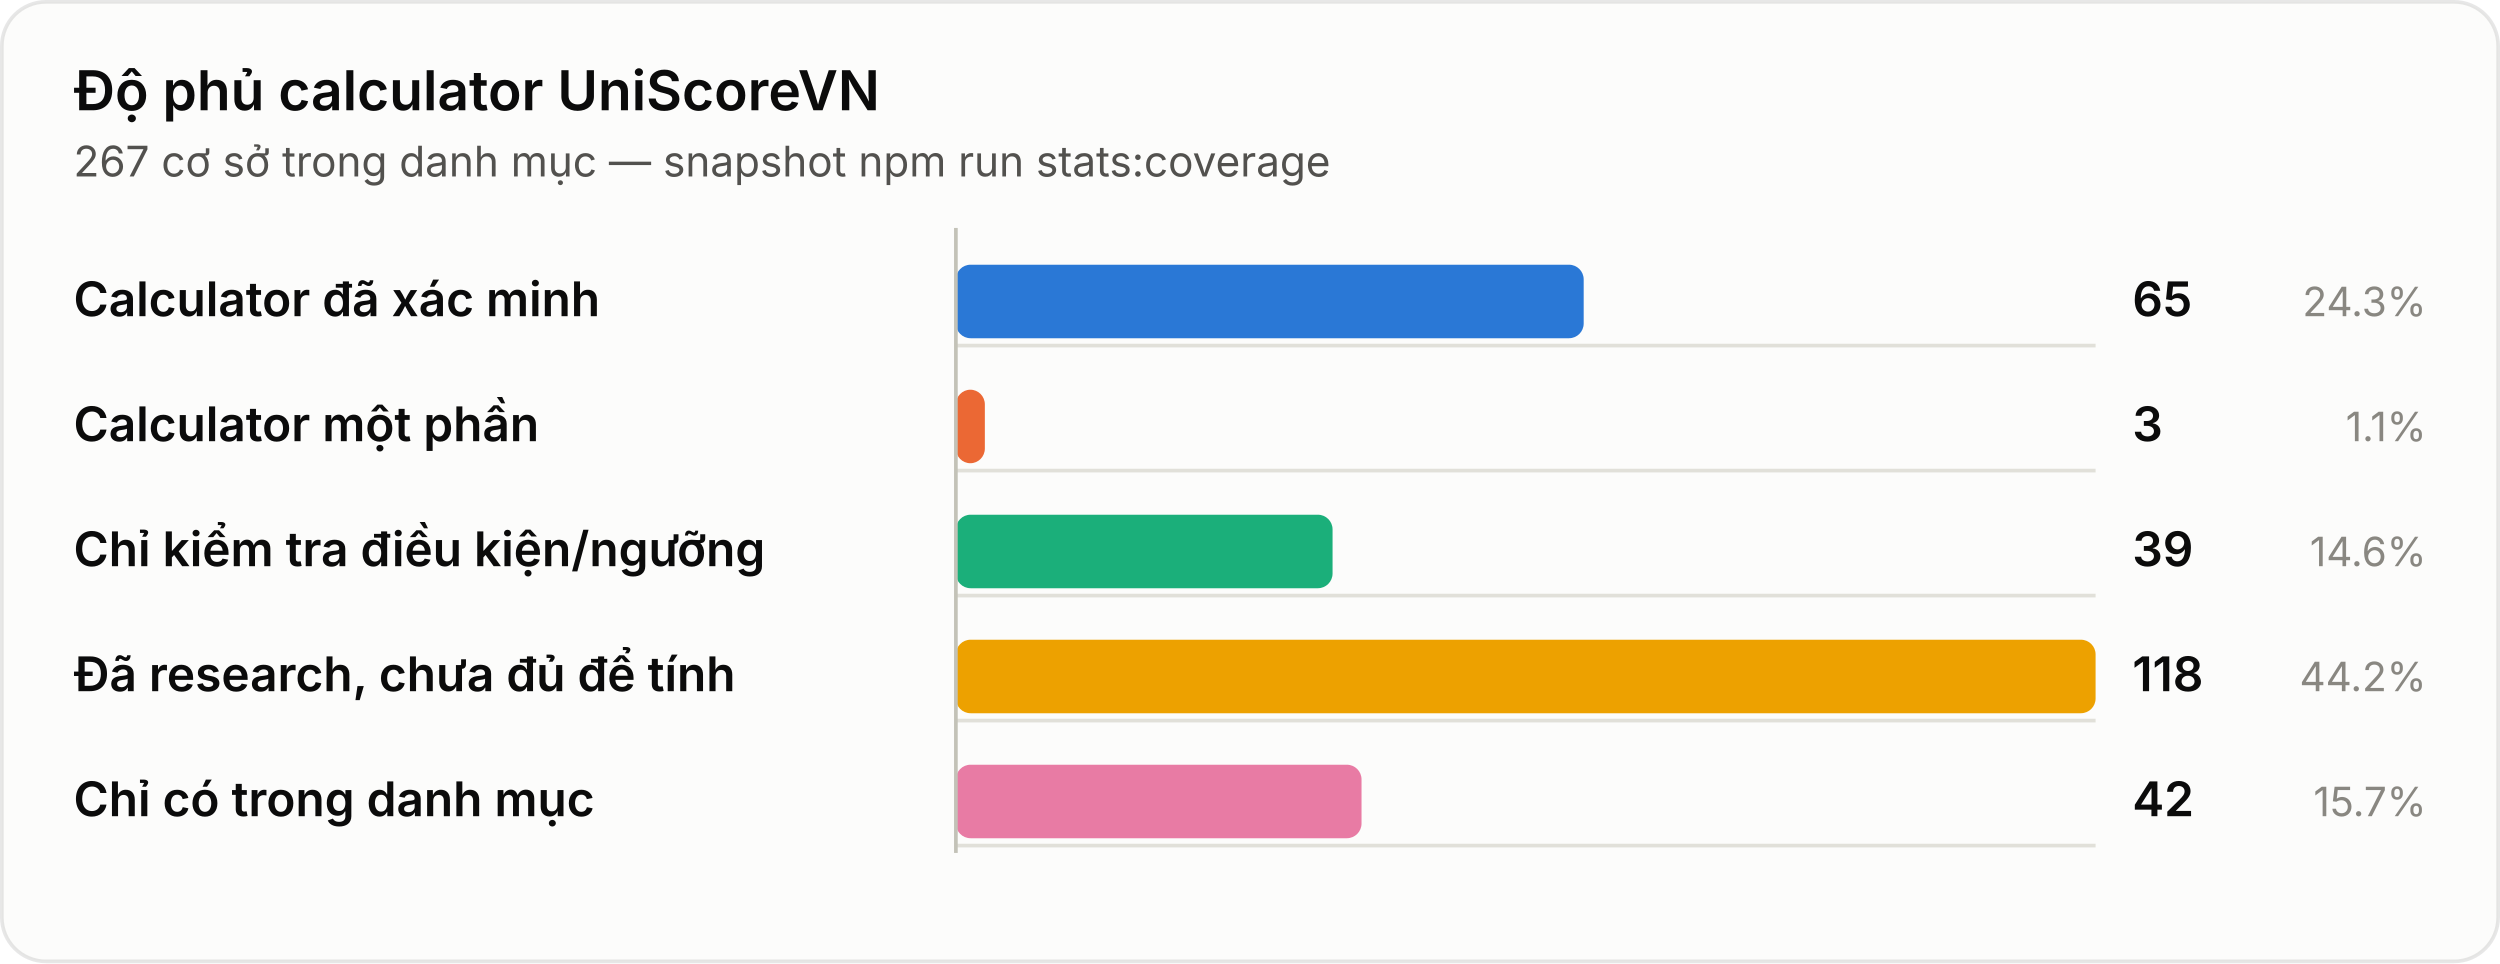
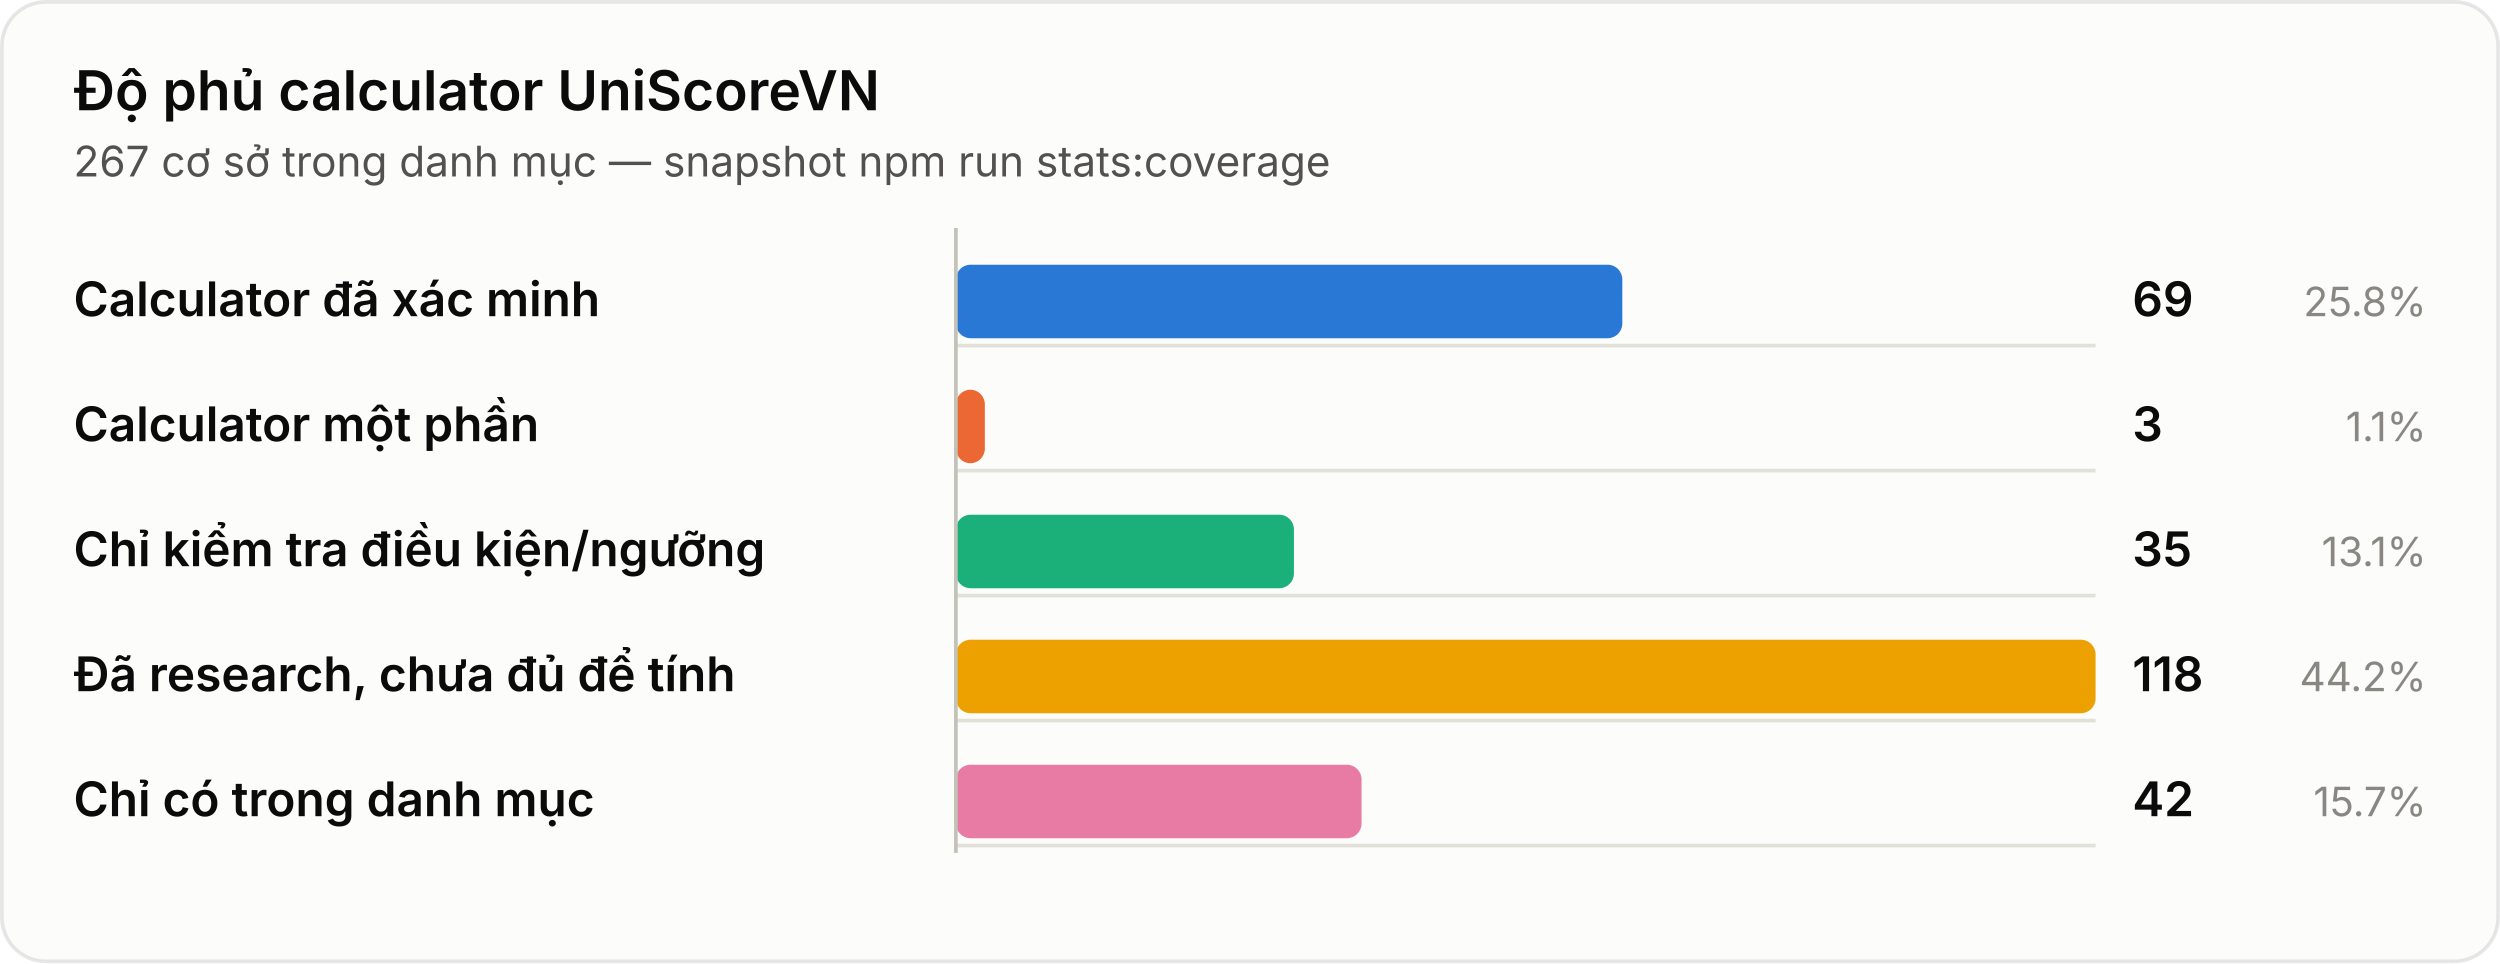
<svg xmlns="http://www.w3.org/2000/svg" width="680" height="262" viewBox="0 0 680 262" font-family="system-ui, -apple-system, Segoe UI, sans-serif">
  <rect x="0.5" y="0.5" width="679" height="261" rx="12" fill="#fcfcfb" stroke="rgba(11,11,11,0.10)" />
  <text x="20" y="30" font-size="15" font-weight="600" fill="#0b0b0b">Độ phủ calculator UniScoreVN</text>
  <text x="20" y="48" font-size="11.5" fill="#52514e">267 cơ sở trong danh mục — snapshot npm run stats:coverage</text>
  <g transform="translate(20, 10)">
    <text x="0" y="76" font-size="13" font-weight="600" fill="#0b0b0b">Calculator đã xác minh</text>
    <line x1="240" y1="84" x2="550" y2="84" stroke="#e1e0d9" stroke-width="1" />
-     <rect x="240" y="62" width="170.763" height="20" rx="4" fill="#2a78d6" />
-     <text x="560" y="76" font-size="13" font-weight="600" fill="#0b0b0b" text-anchor="start">65</text>
-     <text x="640" y="76" font-size="11" fill="#898781" text-anchor="end">24.3%</text>
+     <rect x="240" y="62" width="181.271" height="20" rx="4" fill="#2a78d6" />
+     <text x="560" y="76" font-size="13" font-weight="600" fill="#0b0b0b" text-anchor="start">69</text>
+     <text x="640" y="76" font-size="11" fill="#898781" text-anchor="end">25.8%</text>
    <text x="0" y="110" font-size="13" font-weight="600" fill="#0b0b0b">Calculator một phần</text>
    <line x1="240" y1="118" x2="550" y2="118" stroke="#e1e0d9" stroke-width="1" />
    <rect x="240" y="96" width="7.881" height="20" rx="4" fill="#eb6834" />
    <text x="560" y="110" font-size="13" font-weight="600" fill="#0b0b0b" text-anchor="start">3</text>
    <text x="640" y="110" font-size="11" fill="#898781" text-anchor="end">1.1%</text>
    <text x="0" y="144" font-size="13" font-weight="600" fill="#0b0b0b">Chỉ kiểm tra điều kiện/ngưỡng</text>
    <line x1="240" y1="152" x2="550" y2="152" stroke="#e1e0d9" stroke-width="1" />
-     <rect x="240" y="130" width="102.458" height="20" rx="4" fill="#1baf7a" />
-     <text x="560" y="144" font-size="13" font-weight="600" fill="#0b0b0b" text-anchor="start">39</text>
-     <text x="640" y="144" font-size="11" fill="#898781" text-anchor="end">14.6%</text>
+     <rect x="240" y="130" width="91.949" height="20" rx="4" fill="#1baf7a" />
+     <text x="560" y="144" font-size="13" font-weight="600" fill="#0b0b0b" text-anchor="start">35</text>
+     <text x="640" y="144" font-size="11" fill="#898781" text-anchor="end">13.1%</text>
    <text x="0" y="178" font-size="13" font-weight="600" fill="#0b0b0b">Đã research, chưa đủ để tính</text>
    <line x1="240" y1="186" x2="550" y2="186" stroke="#e1e0d9" stroke-width="1" />
    <rect x="240" y="164" width="310" height="20" rx="4" fill="#eda100" />
    <text x="560" y="178" font-size="13" font-weight="600" fill="#0b0b0b" text-anchor="start">118</text>
    <text x="640" y="178" font-size="11" fill="#898781" text-anchor="end">44.2%</text>
    <text x="0" y="212" font-size="13" font-weight="600" fill="#0b0b0b">Chỉ có trong danh mục</text>
    <line x1="240" y1="220" x2="550" y2="220" stroke="#e1e0d9" stroke-width="1" />
    <rect x="240" y="198" width="110.339" height="20" rx="4" fill="#e87ba4" />
    <text x="560" y="212" font-size="13" font-weight="600" fill="#0b0b0b" text-anchor="start">42</text>
    <text x="640" y="212" font-size="11" fill="#898781" text-anchor="end">15.7%</text>
    <line x1="240" y1="52" x2="240" y2="222" stroke="#c3c2b7" stroke-width="1" />
  </g>
</svg>
